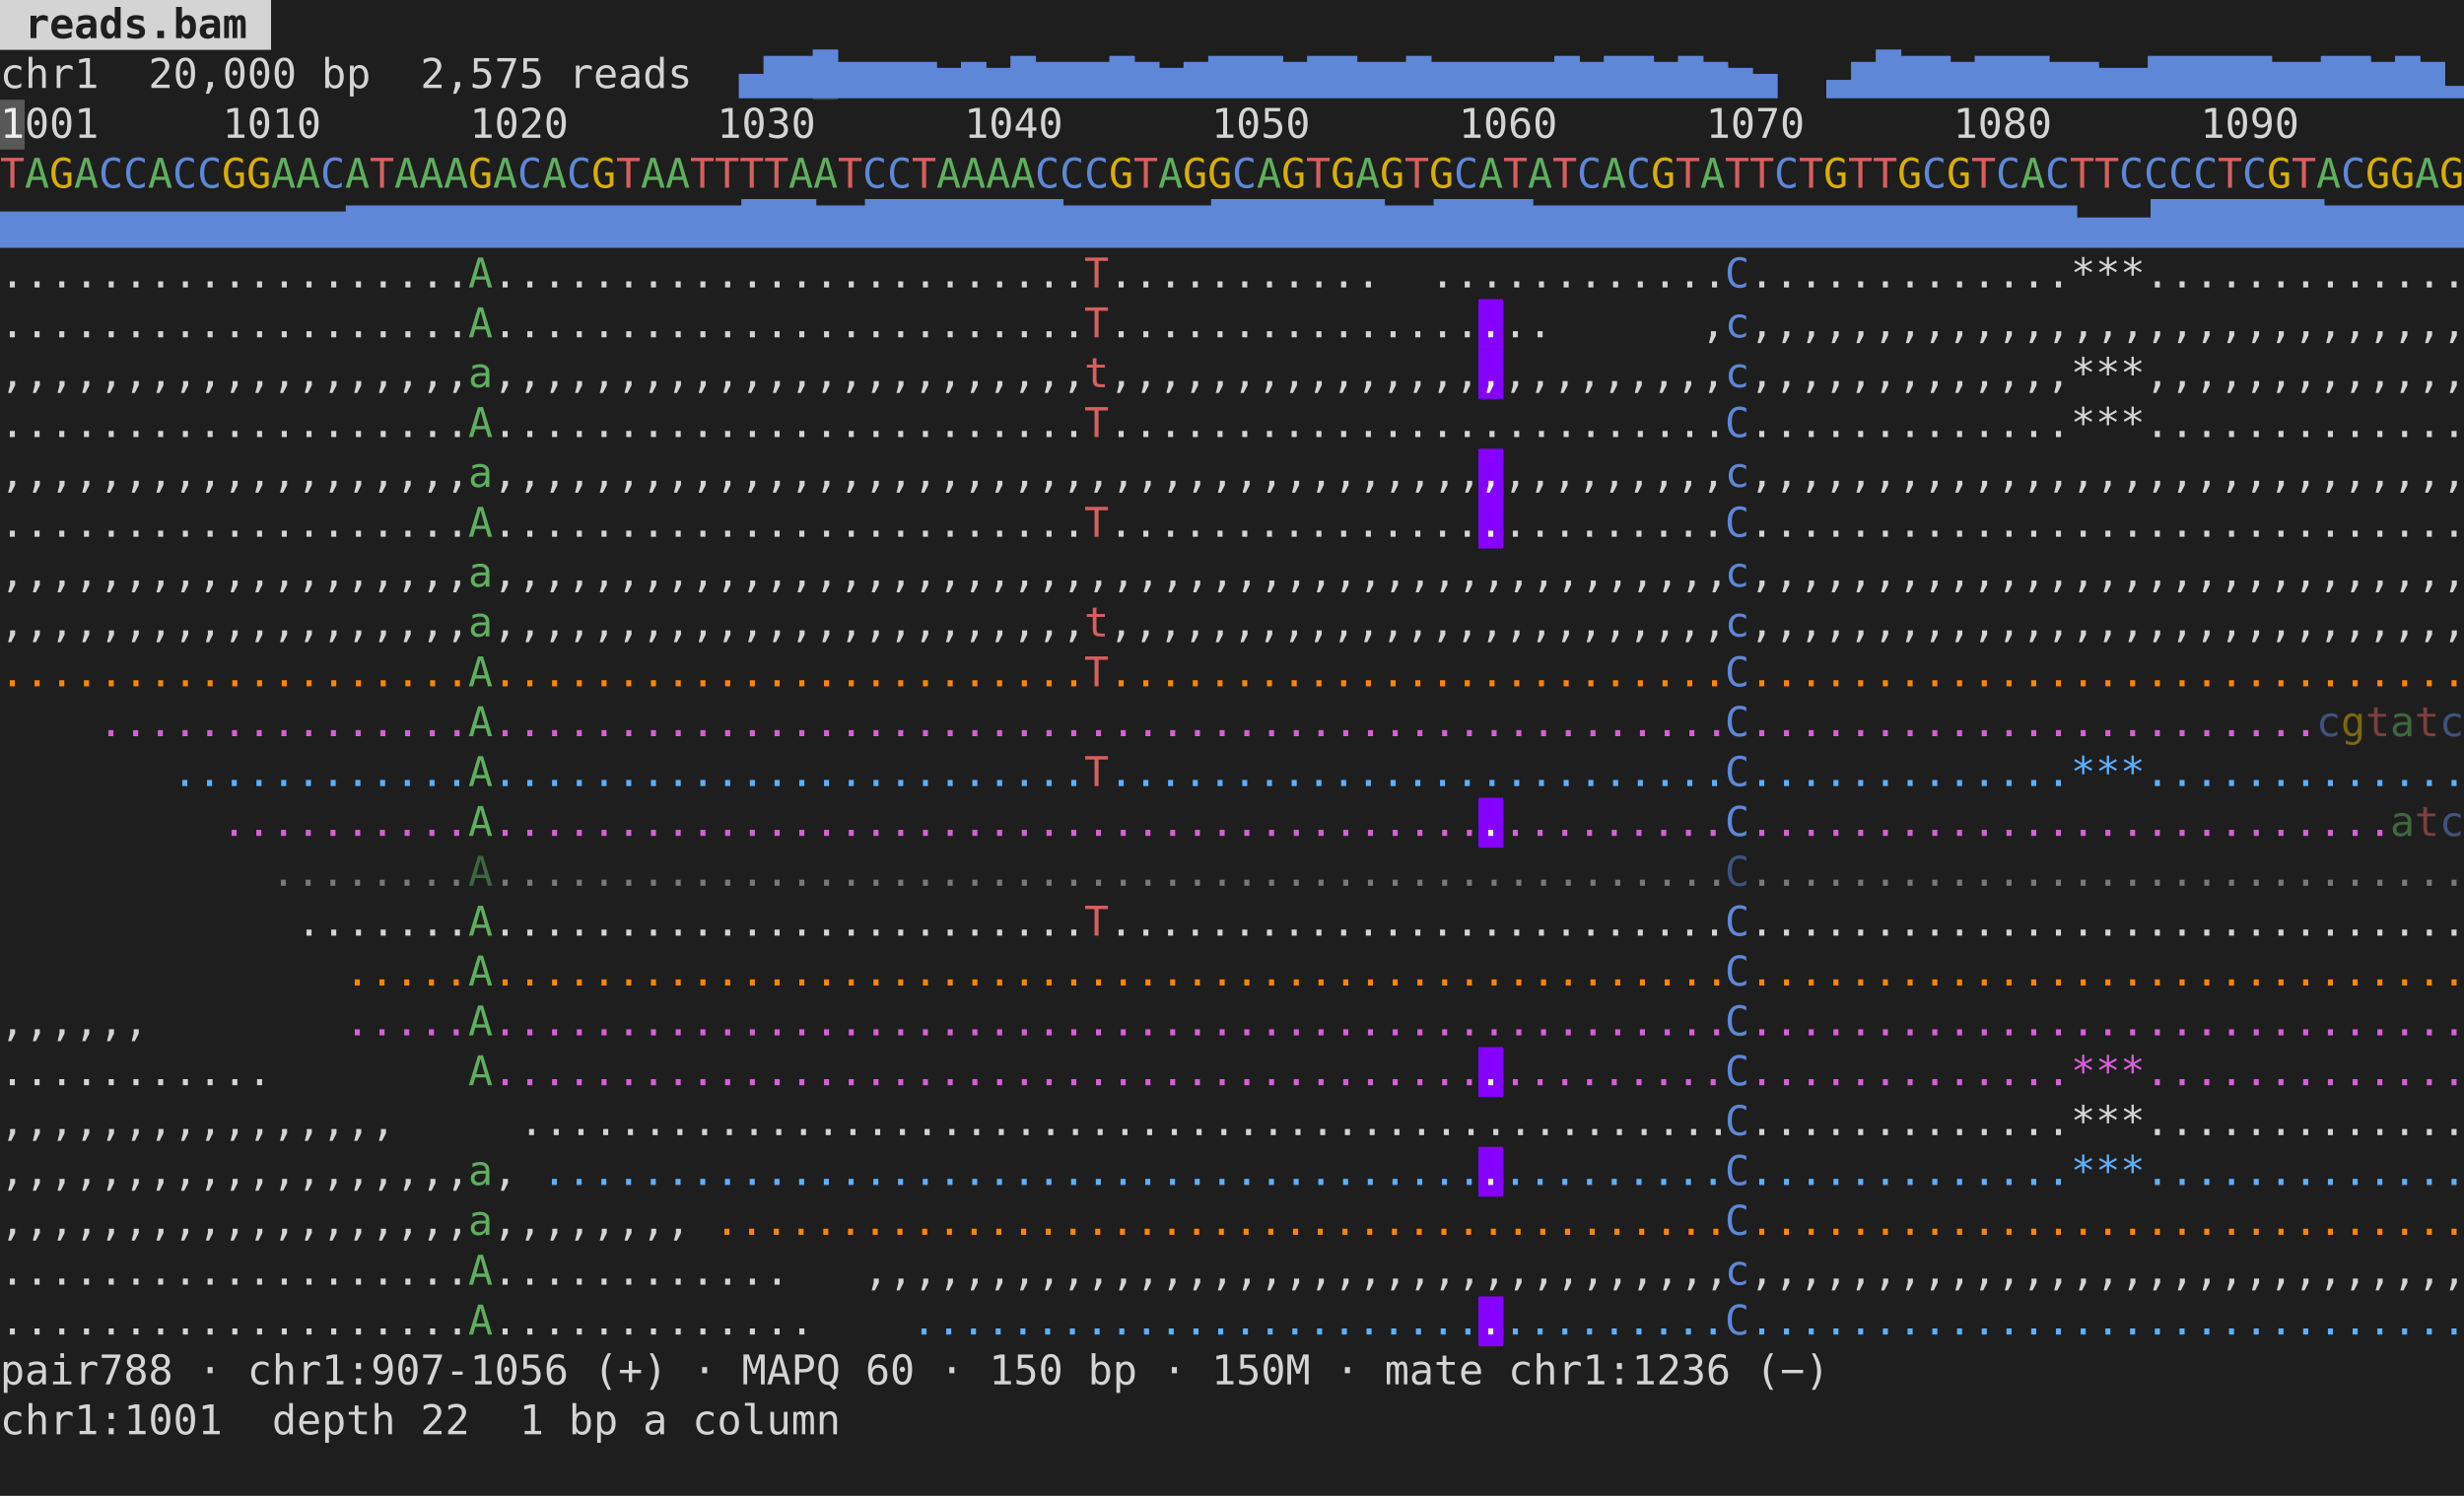
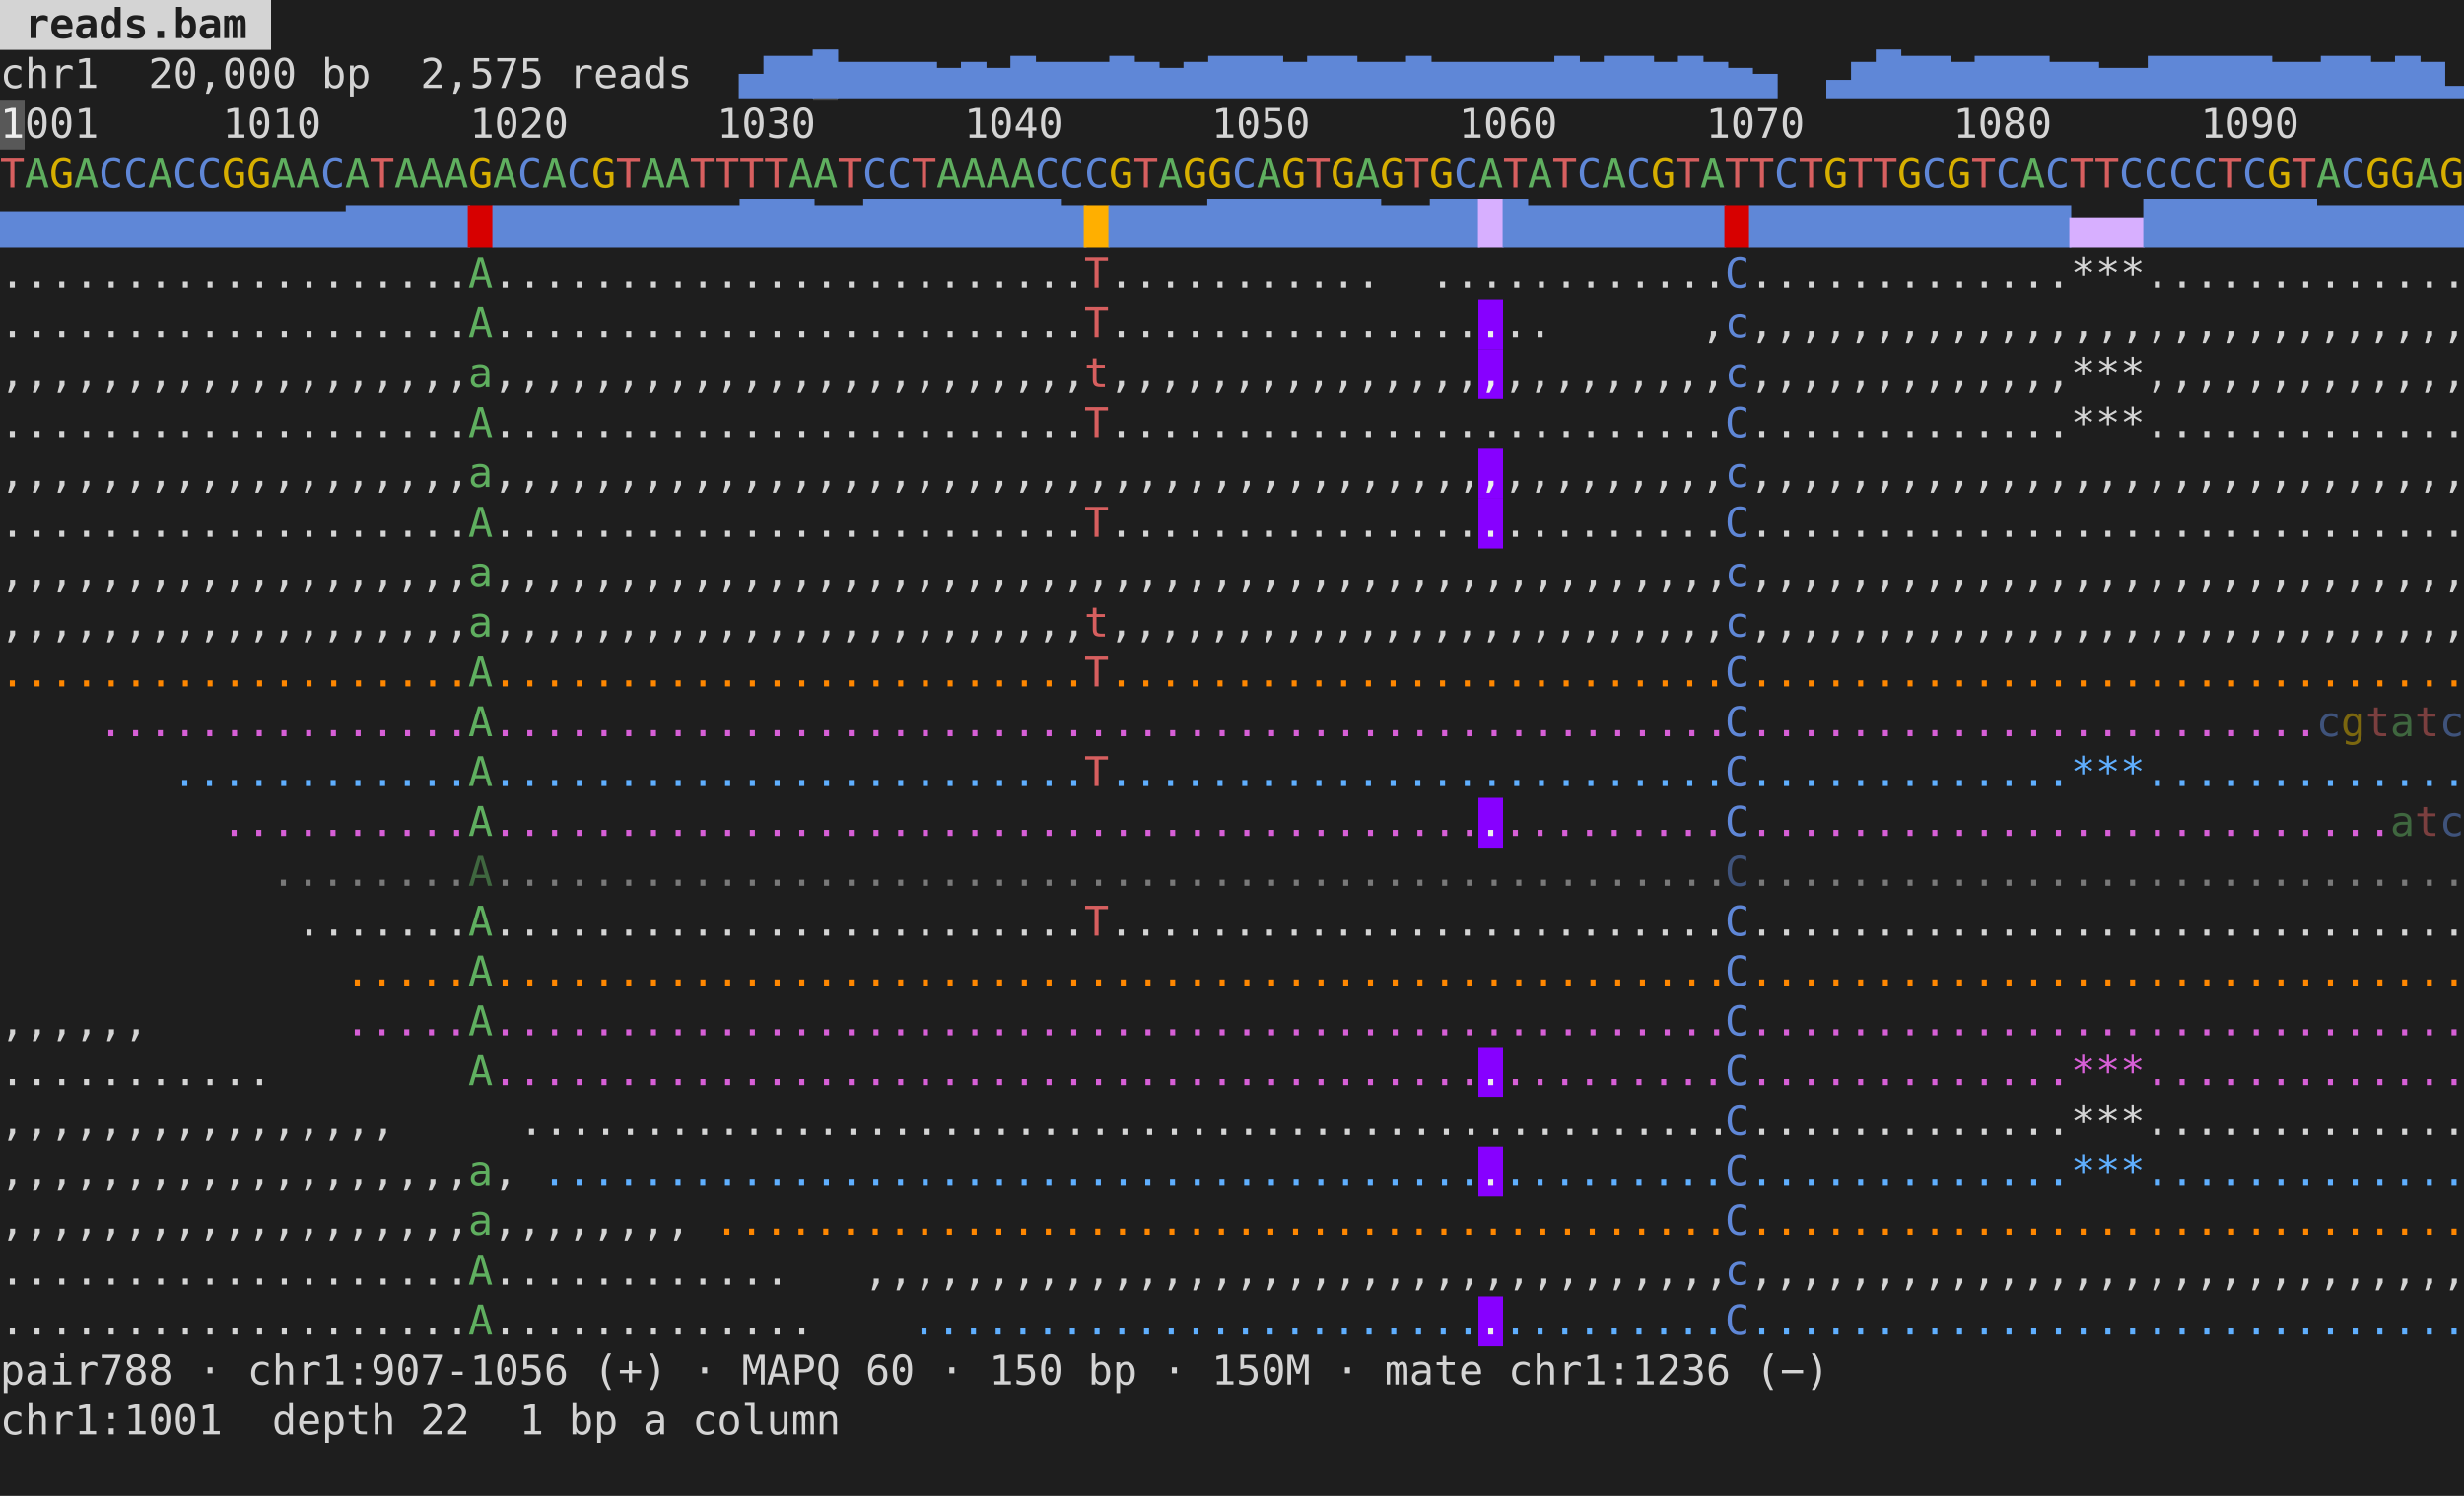
<svg xmlns="http://www.w3.org/2000/svg" width="840" height="510" viewBox="0 0 840 510" font-family="ui-monospace, SFMono-Regular, Menlo, Consolas, monospace" font-size="14">
  <rect width="100%" height="100%" fill="#1e1e1e" />
  <rect x="0" y="0" width="92.4" height="17" fill="#d4d4d4" />
  <rect x="277.2" y="17" width="8.4" height="17" fill="#444444" />
  <rect x="0" y="34" width="8.4" height="17" fill="#585858" />
  <rect x="504" y="102" width="8.4" height="17" fill="#8700ff" />
  <rect x="504" y="119" width="8.4" height="17" fill="#8700ff" />
  <rect x="504" y="153" width="8.4" height="17" fill="#8700ff" />
  <rect x="504" y="170" width="8.4" height="17" fill="#8700ff" />
  <rect x="504" y="272" width="8.4" height="17" fill="#8700ff" />
  <rect x="504" y="357" width="8.4" height="17" fill="#8700ff" />
  <rect x="504" y="391" width="8.4" height="17" fill="#8700ff" />
  <rect x="504" y="442" width="8.4" height="17" fill="#8700ff" />
  <text x="0" y="13" textLength="84" fill="#1e1e1e" font-weight="bold" xml:space="preserve"> reads.bam</text>
  <text x="0" y="30" textLength="235.2" fill="#d4d4d4" xml:space="preserve">chr1  20,000 bp  2,575 reads</text>
  <text x="252" y="30" textLength="25.2" fill="#5f87d7" xml:space="preserve">▄▇▇</text>
  <text x="277.2" y="30" textLength="8.4" fill="#5f87d7" xml:space="preserve">█</text>
  <text x="285.6" y="30" textLength="554.4" fill="#5f87d7" xml:space="preserve">▆▆▆▆▅▆▅▇▆▆▆▇▆▅▆▇▇▇▆▇▇▆▆▇▆▆▆▆▆▇▆▇▇▆▇▆▅▄  ▃▆█▇▇▆▇▇▇▆▆▅▅▇▇▇▇▇▆▆▇▇▆▇▆▂</text>
  <text x="0" y="47" textLength="8.4" fill="#eeeeee" xml:space="preserve">1</text>
  <text x="8.4" y="47" textLength="772.8" fill="#d4d4d4" xml:space="preserve">001     1010      1020      1030      1040      1050      1060      1070      1080      1090</text>
  <text x="0" y="64" textLength="8.4" fill="#d75f5f" xml:space="preserve">T</text>
  <text x="8.4" y="64" textLength="8.4" fill="#5faf5f" xml:space="preserve">A</text>
  <text x="16.8" y="64" textLength="8.4" fill="#d7af00" xml:space="preserve">G</text>
  <text x="25.2" y="64" textLength="8.4" fill="#5faf5f" xml:space="preserve">A</text>
  <text x="33.6" y="64" textLength="16.8" fill="#5f87d7" xml:space="preserve">CC</text>
  <text x="50.4" y="64" textLength="8.4" fill="#5faf5f" xml:space="preserve">A</text>
  <text x="58.8" y="64" textLength="16.8" fill="#5f87d7" xml:space="preserve">CC</text>
  <text x="75.6" y="64" textLength="16.8" fill="#d7af00" xml:space="preserve">GG</text>
  <text x="92.4" y="64" textLength="16.8" fill="#5faf5f" xml:space="preserve">AA</text>
  <text x="109.2" y="64" textLength="8.4" fill="#5f87d7" xml:space="preserve">C</text>
  <text x="117.6" y="64" textLength="8.4" fill="#5faf5f" xml:space="preserve">A</text>
  <text x="126" y="64" textLength="8.4" fill="#d75f5f" xml:space="preserve">T</text>
  <text x="134.4" y="64" textLength="25.2" fill="#5faf5f" xml:space="preserve">AAA</text>
  <text x="159.6" y="64" textLength="8.4" fill="#d7af00" xml:space="preserve">G</text>
  <text x="168" y="64" textLength="8.4" fill="#5faf5f" xml:space="preserve">A</text>
  <text x="176.4" y="64" textLength="8.4" fill="#5f87d7" xml:space="preserve">C</text>
  <text x="184.8" y="64" textLength="8.4" fill="#5faf5f" xml:space="preserve">A</text>
  <text x="193.2" y="64" textLength="8.4" fill="#5f87d7" xml:space="preserve">C</text>
  <text x="201.6" y="64" textLength="8.4" fill="#d7af00" xml:space="preserve">G</text>
  <text x="210" y="64" textLength="8.4" fill="#d75f5f" xml:space="preserve">T</text>
  <text x="218.4" y="64" textLength="16.8" fill="#5faf5f" xml:space="preserve">AA</text>
  <text x="235.2" y="64" textLength="33.6" fill="#d75f5f" xml:space="preserve">TTTT</text>
  <text x="268.8" y="64" textLength="16.8" fill="#5faf5f" xml:space="preserve">AA</text>
  <text x="285.6" y="64" textLength="8.4" fill="#d75f5f" xml:space="preserve">T</text>
  <text x="294" y="64" textLength="16.8" fill="#5f87d7" xml:space="preserve">CC</text>
  <text x="310.8" y="64" textLength="8.4" fill="#d75f5f" xml:space="preserve">T</text>
  <text x="319.2" y="64" textLength="33.6" fill="#5faf5f" xml:space="preserve">AAAA</text>
  <text x="352.8" y="64" textLength="25.2" fill="#5f87d7" xml:space="preserve">CCC</text>
  <text x="378" y="64" textLength="8.4" fill="#d7af00" xml:space="preserve">G</text>
  <text x="386.4" y="64" textLength="8.4" fill="#d75f5f" xml:space="preserve">T</text>
  <text x="394.8" y="64" textLength="8.4" fill="#5faf5f" xml:space="preserve">A</text>
  <text x="403.2" y="64" textLength="16.8" fill="#d7af00" xml:space="preserve">GG</text>
  <text x="420" y="64" textLength="8.4" fill="#5f87d7" xml:space="preserve">C</text>
  <text x="428.4" y="64" textLength="8.4" fill="#5faf5f" xml:space="preserve">A</text>
  <text x="436.8" y="64" textLength="8.4" fill="#d7af00" xml:space="preserve">G</text>
  <text x="445.2" y="64" textLength="8.4" fill="#d75f5f" xml:space="preserve">T</text>
  <text x="453.6" y="64" textLength="8.4" fill="#d7af00" xml:space="preserve">G</text>
  <text x="462" y="64" textLength="8.4" fill="#5faf5f" xml:space="preserve">A</text>
  <text x="470.4" y="64" textLength="8.4" fill="#d7af00" xml:space="preserve">G</text>
  <text x="478.8" y="64" textLength="8.4" fill="#d75f5f" xml:space="preserve">T</text>
  <text x="487.2" y="64" textLength="8.4" fill="#d7af00" xml:space="preserve">G</text>
  <text x="495.6" y="64" textLength="8.4" fill="#5f87d7" xml:space="preserve">C</text>
  <text x="504" y="64" textLength="8.4" fill="#5faf5f" xml:space="preserve">A</text>
  <text x="512.4" y="64" textLength="8.4" fill="#d75f5f" xml:space="preserve">T</text>
  <text x="520.8" y="64" textLength="8.4" fill="#5faf5f" xml:space="preserve">A</text>
  <text x="529.2" y="64" textLength="8.4" fill="#d75f5f" xml:space="preserve">T</text>
  <text x="537.6" y="64" textLength="8.4" fill="#5f87d7" xml:space="preserve">C</text>
  <text x="546" y="64" textLength="8.4" fill="#5faf5f" xml:space="preserve">A</text>
  <text x="554.4" y="64" textLength="8.4" fill="#5f87d7" xml:space="preserve">C</text>
  <text x="562.8" y="64" textLength="8.4" fill="#d7af00" xml:space="preserve">G</text>
  <text x="571.2" y="64" textLength="8.4" fill="#d75f5f" xml:space="preserve">T</text>
  <text x="579.6" y="64" textLength="8.4" fill="#5faf5f" xml:space="preserve">A</text>
  <text x="588" y="64" textLength="16.8" fill="#d75f5f" xml:space="preserve">TT</text>
  <text x="604.8" y="64" textLength="8.4" fill="#5f87d7" xml:space="preserve">C</text>
  <text x="613.2" y="64" textLength="8.4" fill="#d75f5f" xml:space="preserve">T</text>
  <text x="621.6" y="64" textLength="8.4" fill="#d7af00" xml:space="preserve">G</text>
  <text x="630" y="64" textLength="16.8" fill="#d75f5f" xml:space="preserve">TT</text>
  <text x="646.8" y="64" textLength="8.4" fill="#d7af00" xml:space="preserve">G</text>
  <text x="655.2" y="64" textLength="8.4" fill="#5f87d7" xml:space="preserve">C</text>
  <text x="663.6" y="64" textLength="8.4" fill="#d7af00" xml:space="preserve">G</text>
  <text x="672" y="64" textLength="8.4" fill="#d75f5f" xml:space="preserve">T</text>
  <text x="680.4" y="64" textLength="8.4" fill="#5f87d7" xml:space="preserve">C</text>
  <text x="688.8" y="64" textLength="8.4" fill="#5faf5f" xml:space="preserve">A</text>
  <text x="697.2" y="64" textLength="8.4" fill="#5f87d7" xml:space="preserve">C</text>
  <text x="705.6" y="64" textLength="16.8" fill="#d75f5f" xml:space="preserve">TT</text>
  <text x="722.4" y="64" textLength="33.6" fill="#5f87d7" xml:space="preserve">CCCC</text>
  <text x="756" y="64" textLength="8.4" fill="#d75f5f" xml:space="preserve">T</text>
  <text x="764.4" y="64" textLength="8.4" fill="#5f87d7" xml:space="preserve">C</text>
  <text x="772.8" y="64" textLength="8.4" fill="#d7af00" xml:space="preserve">G</text>
  <text x="781.2" y="64" textLength="8.4" fill="#d75f5f" xml:space="preserve">T</text>
  <text x="789.6" y="64" textLength="8.4" fill="#5faf5f" xml:space="preserve">A</text>
  <text x="798" y="64" textLength="8.4" fill="#5f87d7" xml:space="preserve">C</text>
  <text x="806.4" y="64" textLength="16.8" fill="#d7af00" xml:space="preserve">GG</text>
  <text x="823.2" y="64" textLength="8.4" fill="#5faf5f" xml:space="preserve">A</text>
  <text x="831.6" y="64" textLength="8.4" fill="#d7af00" xml:space="preserve">G</text>
-   <text x="0" y="81" textLength="840" fill="#5f87d7" xml:space="preserve">▆▆▆▆▆▆▆▆▆▆▆▆▆▆▇▇▇▇▇▇▇▇▇▇▇▇▇▇▇▇███▇▇████████▇▇▇▇▇▇███████▇▇████▇▇▇▇▇▇▇▇▇▇▇▇▇▇▇▇▇▇▇▇▇▇▅▅▅███████▇▇▇▇▇▇</text>
+   <text x="0" y="81" textLength="159.6" fill="#5f87d7" xml:space="preserve">▆▆▆▆▆▆▆▆▆▆▆▆▆▆▇▇▇▇▇</text>
+   <text x="159.6" y="81" textLength="8.4" fill="#d70000" xml:space="preserve">▇</text>
+   <text x="168" y="81" textLength="201.6" fill="#5f87d7" xml:space="preserve">▇▇▇▇▇▇▇▇▇▇███▇▇████████▇</text>
+   <text x="369.6" y="81" textLength="8.4" fill="#ffaf00" xml:space="preserve">▇</text>
+   <text x="378" y="81" textLength="126" fill="#5f87d7" xml:space="preserve">▇▇▇▇███████▇▇██</text>
+   <text x="504" y="81" textLength="8.4" fill="#d7afff" xml:space="preserve">█</text>
+   <text x="512.4" y="81" textLength="75.6" fill="#5f87d7" xml:space="preserve">█▇▇▇▇▇▇▇▇</text>
+   <text x="588" y="81" textLength="8.4" fill="#d70000" xml:space="preserve">▇</text>
+   <text x="596.4" y="81" textLength="109.2" fill="#5f87d7" xml:space="preserve">▇▇▇▇▇▇▇▇▇▇▇▇▇</text>
+   <text x="705.6" y="81" textLength="25.2" fill="#d7afff" xml:space="preserve">▅▅▅</text>
+   <text x="730.8" y="81" textLength="109.2" fill="#5f87d7" xml:space="preserve">███████▇▇▇▇▇▇</text>
  <text x="0" y="98" textLength="159.6" fill="#d4d4d4" xml:space="preserve">...................</text>
  <text x="159.6" y="98" textLength="8.4" fill="#5faf5f" xml:space="preserve">A</text>
  <text x="168" y="98" textLength="201.6" fill="#d4d4d4" xml:space="preserve">........................</text>
  <text x="369.6" y="98" textLength="8.4" fill="#d75f5f" xml:space="preserve">T</text>
  <text x="378" y="98" textLength="210" fill="#d4d4d4" xml:space="preserve">...........  ............</text>
  <text x="588" y="98" textLength="8.4" fill="#5f87d7" xml:space="preserve">C</text>
  <text x="596.4" y="98" textLength="243.6" fill="#d4d4d4" xml:space="preserve">.............***.............</text>
  <text x="0" y="115" textLength="159.6" fill="#d4d4d4" xml:space="preserve">...................</text>
  <text x="159.6" y="115" textLength="8.4" fill="#5faf5f" xml:space="preserve">A</text>
  <text x="168" y="115" textLength="201.6" fill="#d4d4d4" xml:space="preserve">........................</text>
  <text x="369.6" y="115" textLength="8.4" fill="#d75f5f" xml:space="preserve">T</text>
  <text x="378" y="115" textLength="126" fill="#d4d4d4" xml:space="preserve">...............</text>
  <text x="504" y="115" textLength="8.4" fill="#eeeeee" xml:space="preserve">.</text>
  <text x="512.4" y="115" textLength="75.6" fill="#d4d4d4" xml:space="preserve">..      ,</text>
  <text x="588" y="115" textLength="8.4" fill="#5f87d7" xml:space="preserve">c</text>
  <text x="596.4" y="115" textLength="243.6" fill="#d4d4d4" xml:space="preserve">,,,,,,,,,,,,,,,,,,,,,,,,,,,,,</text>
  <text x="0" y="132" textLength="159.6" fill="#d4d4d4" xml:space="preserve">,,,,,,,,,,,,,,,,,,,</text>
  <text x="159.6" y="132" textLength="8.4" fill="#5faf5f" xml:space="preserve">a</text>
  <text x="168" y="132" textLength="201.6" fill="#d4d4d4" xml:space="preserve">,,,,,,,,,,,,,,,,,,,,,,,,</text>
  <text x="369.6" y="132" textLength="8.4" fill="#d75f5f" xml:space="preserve">t</text>
  <text x="378" y="132" textLength="126" fill="#d4d4d4" xml:space="preserve">,,,,,,,,,,,,,,,</text>
  <text x="504" y="132" textLength="8.4" fill="#eeeeee" xml:space="preserve">,</text>
  <text x="512.4" y="132" textLength="75.6" fill="#d4d4d4" xml:space="preserve">,,,,,,,,,</text>
  <text x="588" y="132" textLength="8.4" fill="#5f87d7" xml:space="preserve">c</text>
  <text x="596.4" y="132" textLength="243.6" fill="#d4d4d4" xml:space="preserve">,,,,,,,,,,,,,***,,,,,,,,,,,,,</text>
  <text x="0" y="149" textLength="159.6" fill="#d4d4d4" xml:space="preserve">...................</text>
  <text x="159.6" y="149" textLength="8.4" fill="#5faf5f" xml:space="preserve">A</text>
  <text x="168" y="149" textLength="201.6" fill="#d4d4d4" xml:space="preserve">........................</text>
  <text x="369.6" y="149" textLength="8.4" fill="#d75f5f" xml:space="preserve">T</text>
  <text x="378" y="149" textLength="210" fill="#d4d4d4" xml:space="preserve">.........................</text>
  <text x="588" y="149" textLength="8.4" fill="#5f87d7" xml:space="preserve">C</text>
  <text x="596.4" y="149" textLength="243.6" fill="#d4d4d4" xml:space="preserve">.............***.............</text>
  <text x="0" y="166" textLength="159.6" fill="#d4d4d4" xml:space="preserve">,,,,,,,,,,,,,,,,,,,</text>
  <text x="159.6" y="166" textLength="8.4" fill="#5faf5f" xml:space="preserve">a</text>
  <text x="168" y="166" textLength="336" fill="#d4d4d4" xml:space="preserve">,,,,,,,,,,,,,,,,,,,,,,,,,,,,,,,,,,,,,,,,</text>
  <text x="504" y="166" textLength="8.4" fill="#eeeeee" xml:space="preserve">,</text>
  <text x="512.4" y="166" textLength="75.6" fill="#d4d4d4" xml:space="preserve">,,,,,,,,,</text>
  <text x="588" y="166" textLength="8.4" fill="#5f87d7" xml:space="preserve">c</text>
  <text x="596.4" y="166" textLength="243.6" fill="#d4d4d4" xml:space="preserve">,,,,,,,,,,,,,,,,,,,,,,,,,,,,,</text>
  <text x="0" y="183" textLength="159.6" fill="#d4d4d4" xml:space="preserve">...................</text>
  <text x="159.6" y="183" textLength="8.4" fill="#5faf5f" xml:space="preserve">A</text>
  <text x="168" y="183" textLength="201.6" fill="#d4d4d4" xml:space="preserve">........................</text>
  <text x="369.6" y="183" textLength="8.4" fill="#d75f5f" xml:space="preserve">T</text>
  <text x="378" y="183" textLength="126" fill="#d4d4d4" xml:space="preserve">...............</text>
  <text x="504" y="183" textLength="8.4" fill="#eeeeee" xml:space="preserve">.</text>
  <text x="512.4" y="183" textLength="75.6" fill="#d4d4d4" xml:space="preserve">.........</text>
  <text x="588" y="183" textLength="8.4" fill="#5f87d7" xml:space="preserve">C</text>
  <text x="596.4" y="183" textLength="243.6" fill="#d4d4d4" xml:space="preserve">.............................</text>
  <text x="0" y="200" textLength="159.6" fill="#d4d4d4" xml:space="preserve">,,,,,,,,,,,,,,,,,,,</text>
  <text x="159.6" y="200" textLength="8.4" fill="#5faf5f" xml:space="preserve">a</text>
  <text x="168" y="200" textLength="420" fill="#d4d4d4" xml:space="preserve">,,,,,,,,,,,,,,,,,,,,,,,,,,,,,,,,,,,,,,,,,,,,,,,,,,</text>
  <text x="588" y="200" textLength="8.4" fill="#5f87d7" xml:space="preserve">c</text>
  <text x="596.4" y="200" textLength="243.6" fill="#d4d4d4" xml:space="preserve">,,,,,,,,,,,,,,,,,,,,,,,,,,,,,</text>
  <text x="0" y="217" textLength="159.6" fill="#d4d4d4" xml:space="preserve">,,,,,,,,,,,,,,,,,,,</text>
  <text x="159.6" y="217" textLength="8.4" fill="#5faf5f" xml:space="preserve">a</text>
  <text x="168" y="217" textLength="201.6" fill="#d4d4d4" xml:space="preserve">,,,,,,,,,,,,,,,,,,,,,,,,</text>
  <text x="369.6" y="217" textLength="8.4" fill="#d75f5f" xml:space="preserve">t</text>
  <text x="378" y="217" textLength="210" fill="#d4d4d4" xml:space="preserve">,,,,,,,,,,,,,,,,,,,,,,,,,</text>
  <text x="588" y="217" textLength="8.4" fill="#5f87d7" xml:space="preserve">c</text>
  <text x="596.4" y="217" textLength="243.6" fill="#d4d4d4" xml:space="preserve">,,,,,,,,,,,,,,,,,,,,,,,,,,,,,</text>
  <text x="0" y="234" textLength="159.6" fill="#ff8700" xml:space="preserve">...................</text>
  <text x="159.6" y="234" textLength="8.4" fill="#5faf5f" xml:space="preserve">A</text>
  <text x="168" y="234" textLength="201.6" fill="#ff8700" xml:space="preserve">........................</text>
  <text x="369.6" y="234" textLength="8.4" fill="#d75f5f" xml:space="preserve">T</text>
  <text x="378" y="234" textLength="210" fill="#ff8700" xml:space="preserve">.........................</text>
  <text x="588" y="234" textLength="8.4" fill="#5f87d7" xml:space="preserve">C</text>
  <text x="596.4" y="234" textLength="243.6" fill="#ff8700" xml:space="preserve">.............................</text>
  <text x="33.6" y="251" textLength="126" fill="#d75fd7" xml:space="preserve">...............</text>
  <text x="159.6" y="251" textLength="8.4" fill="#5faf5f" xml:space="preserve">A</text>
  <text x="168" y="251" textLength="420" fill="#d75fd7" xml:space="preserve">..................................................</text>
  <text x="588" y="251" textLength="8.4" fill="#5f87d7" xml:space="preserve">C</text>
  <text x="596.4" y="251" textLength="193.2" fill="#d75fd7" xml:space="preserve">.......................</text>
  <text x="789.6" y="251" textLength="8.4" fill="#5f87d7" opacity="0.5" xml:space="preserve">c</text>
  <text x="798" y="251" textLength="8.4" fill="#d7af00" opacity="0.5" xml:space="preserve">g</text>
  <text x="806.4" y="251" textLength="8.4" fill="#d75f5f" opacity="0.5" xml:space="preserve">t</text>
  <text x="814.8" y="251" textLength="8.4" fill="#5faf5f" opacity="0.5" xml:space="preserve">a</text>
  <text x="823.2" y="251" textLength="8.4" fill="#d75f5f" opacity="0.5" xml:space="preserve">t</text>
  <text x="831.6" y="251" textLength="8.4" fill="#5f87d7" opacity="0.5" xml:space="preserve">c</text>
  <text x="58.8" y="268" textLength="100.8" fill="#5fafff" xml:space="preserve">............</text>
  <text x="159.6" y="268" textLength="8.4" fill="#5faf5f" xml:space="preserve">A</text>
  <text x="168" y="268" textLength="201.6" fill="#5fafff" xml:space="preserve">........................</text>
  <text x="369.6" y="268" textLength="8.4" fill="#d75f5f" xml:space="preserve">T</text>
  <text x="378" y="268" textLength="210" fill="#5fafff" xml:space="preserve">.........................</text>
  <text x="588" y="268" textLength="8.4" fill="#5f87d7" xml:space="preserve">C</text>
  <text x="596.4" y="268" textLength="243.6" fill="#5fafff" xml:space="preserve">.............***.............</text>
  <text x="75.6" y="285" textLength="84" fill="#d75fd7" xml:space="preserve">..........</text>
  <text x="159.6" y="285" textLength="8.4" fill="#5faf5f" xml:space="preserve">A</text>
  <text x="168" y="285" textLength="336" fill="#d75fd7" xml:space="preserve">........................................</text>
  <text x="504" y="285" textLength="8.4" fill="#eeeeee" xml:space="preserve">.</text>
  <text x="512.4" y="285" textLength="75.6" fill="#d75fd7" xml:space="preserve">.........</text>
  <text x="588" y="285" textLength="8.4" fill="#5f87d7" xml:space="preserve">C</text>
  <text x="596.4" y="285" textLength="218.4" fill="#d75fd7" xml:space="preserve">..........................</text>
  <text x="814.8" y="285" textLength="8.4" fill="#5faf5f" opacity="0.5" xml:space="preserve">a</text>
  <text x="823.2" y="285" textLength="8.4" fill="#d75f5f" opacity="0.5" xml:space="preserve">t</text>
  <text x="831.6" y="285" textLength="8.4" fill="#5f87d7" opacity="0.5" xml:space="preserve">c</text>
  <text x="92.4" y="302" textLength="67.2" fill="#d4d4d4" opacity="0.5" xml:space="preserve">........</text>
  <text x="159.6" y="302" textLength="8.4" fill="#5faf5f" opacity="0.5" xml:space="preserve">A</text>
  <text x="168" y="302" textLength="420" fill="#d4d4d4" opacity="0.5" xml:space="preserve">..................................................</text>
  <text x="588" y="302" textLength="8.4" fill="#5f87d7" opacity="0.5" xml:space="preserve">C</text>
  <text x="596.4" y="302" textLength="243.6" fill="#d4d4d4" opacity="0.5" xml:space="preserve">.............................</text>
  <text x="0" y="319" textLength="159.6" fill="#d4d4d4" xml:space="preserve">            .......</text>
  <text x="159.6" y="319" textLength="8.4" fill="#5faf5f" xml:space="preserve">A</text>
  <text x="168" y="319" textLength="201.6" fill="#d4d4d4" xml:space="preserve">........................</text>
  <text x="369.6" y="319" textLength="8.4" fill="#d75f5f" xml:space="preserve">T</text>
  <text x="378" y="319" textLength="210" fill="#d4d4d4" xml:space="preserve">.........................</text>
  <text x="588" y="319" textLength="8.4" fill="#5f87d7" xml:space="preserve">C</text>
  <text x="596.4" y="319" textLength="243.6" fill="#d4d4d4" xml:space="preserve">.............................</text>
  <text x="117.6" y="336" textLength="42" fill="#ff8700" xml:space="preserve">.....</text>
  <text x="159.6" y="336" textLength="8.4" fill="#5faf5f" xml:space="preserve">A</text>
  <text x="168" y="336" textLength="420" fill="#ff8700" xml:space="preserve">..................................................</text>
  <text x="588" y="336" textLength="8.4" fill="#5f87d7" xml:space="preserve">C</text>
  <text x="596.4" y="336" textLength="243.6" fill="#ff8700" xml:space="preserve">.............................</text>
  <text x="0" y="353" textLength="50.4" fill="#d4d4d4" xml:space="preserve">,,,,,,</text>
  <text x="117.6" y="353" textLength="42" fill="#d75fd7" xml:space="preserve">.....</text>
  <text x="159.6" y="353" textLength="8.4" fill="#5faf5f" xml:space="preserve">A</text>
  <text x="168" y="353" textLength="420" fill="#d75fd7" xml:space="preserve">..................................................</text>
  <text x="588" y="353" textLength="8.4" fill="#5f87d7" xml:space="preserve">C</text>
  <text x="596.4" y="353" textLength="243.6" fill="#d75fd7" xml:space="preserve">.............................</text>
  <text x="0" y="370" textLength="92.4" fill="#d4d4d4" xml:space="preserve">...........</text>
  <text x="159.6" y="370" textLength="8.4" fill="#5faf5f" xml:space="preserve">A</text>
  <text x="168" y="370" textLength="336" fill="#d75fd7" xml:space="preserve">........................................</text>
  <text x="504" y="370" textLength="8.4" fill="#eeeeee" xml:space="preserve">.</text>
  <text x="512.4" y="370" textLength="75.6" fill="#d75fd7" xml:space="preserve">.........</text>
  <text x="588" y="370" textLength="8.4" fill="#5f87d7" xml:space="preserve">C</text>
  <text x="596.4" y="370" textLength="243.6" fill="#d75fd7" xml:space="preserve">.............***.............</text>
  <text x="0" y="387" textLength="588" fill="#d4d4d4" xml:space="preserve">,,,,,,,,,,,,,,,,     .................................................</text>
  <text x="588" y="387" textLength="8.4" fill="#5f87d7" xml:space="preserve">C</text>
  <text x="596.4" y="387" textLength="243.6" fill="#d4d4d4" xml:space="preserve">.............***.............</text>
  <text x="0" y="404" textLength="159.6" fill="#d4d4d4" xml:space="preserve">,,,,,,,,,,,,,,,,,,,</text>
  <text x="159.6" y="404" textLength="8.4" fill="#5faf5f" xml:space="preserve">a</text>
  <text x="168" y="404" textLength="8.4" fill="#d4d4d4" xml:space="preserve">,</text>
  <text x="184.8" y="404" textLength="319.2" fill="#5fafff" xml:space="preserve">......................................</text>
  <text x="504" y="404" textLength="8.4" fill="#eeeeee" xml:space="preserve">.</text>
  <text x="512.4" y="404" textLength="75.6" fill="#5fafff" xml:space="preserve">.........</text>
  <text x="588" y="404" textLength="8.4" fill="#5f87d7" xml:space="preserve">C</text>
  <text x="596.4" y="404" textLength="243.6" fill="#5fafff" xml:space="preserve">.............***.............</text>
  <text x="0" y="421" textLength="159.6" fill="#d4d4d4" xml:space="preserve">,,,,,,,,,,,,,,,,,,,</text>
  <text x="159.6" y="421" textLength="8.4" fill="#5faf5f" xml:space="preserve">a</text>
  <text x="168" y="421" textLength="67.2" fill="#d4d4d4" xml:space="preserve">,,,,,,,,</text>
  <text x="243.6" y="421" textLength="344.4" fill="#ff8700" xml:space="preserve">.........................................</text>
  <text x="588" y="421" textLength="8.4" fill="#5f87d7" xml:space="preserve">C</text>
  <text x="596.4" y="421" textLength="243.6" fill="#ff8700" xml:space="preserve">.............................</text>
  <text x="0" y="438" textLength="159.6" fill="#d4d4d4" xml:space="preserve">...................</text>
  <text x="159.6" y="438" textLength="8.4" fill="#5faf5f" xml:space="preserve">A</text>
  <text x="168" y="438" textLength="420" fill="#d4d4d4" xml:space="preserve">............   ,,,,,,,,,,,,,,,,,,,,,,,,,,,,,,,,,,,</text>
  <text x="588" y="438" textLength="8.4" fill="#5f87d7" xml:space="preserve">c</text>
  <text x="596.4" y="438" textLength="243.6" fill="#d4d4d4" xml:space="preserve">,,,,,,,,,,,,,,,,,,,,,,,,,,,,,</text>
  <text x="0" y="455" textLength="159.6" fill="#d4d4d4" xml:space="preserve">...................</text>
  <text x="159.6" y="455" textLength="8.4" fill="#5faf5f" xml:space="preserve">A</text>
  <text x="168" y="455" textLength="109.2" fill="#d4d4d4" xml:space="preserve">.............</text>
  <text x="310.8" y="455" textLength="193.2" fill="#5fafff" xml:space="preserve">.......................</text>
  <text x="504" y="455" textLength="8.4" fill="#eeeeee" xml:space="preserve">.</text>
  <text x="512.4" y="455" textLength="75.6" fill="#5fafff" xml:space="preserve">.........</text>
  <text x="588" y="455" textLength="8.4" fill="#5f87d7" xml:space="preserve">C</text>
  <text x="596.4" y="455" textLength="243.6" fill="#5fafff" xml:space="preserve">.............................</text>
  <text x="0" y="472" textLength="621.6" fill="#d4d4d4" xml:space="preserve">pair788 · chr1:907-1056 (+) · MAPQ 60 · 150 bp · 150M · mate chr1:1236 (−)</text>
  <text x="0" y="489" textLength="285.6" fill="#d4d4d4" xml:space="preserve">chr1:1001  depth 22  1 bp a column</text>
</svg>
